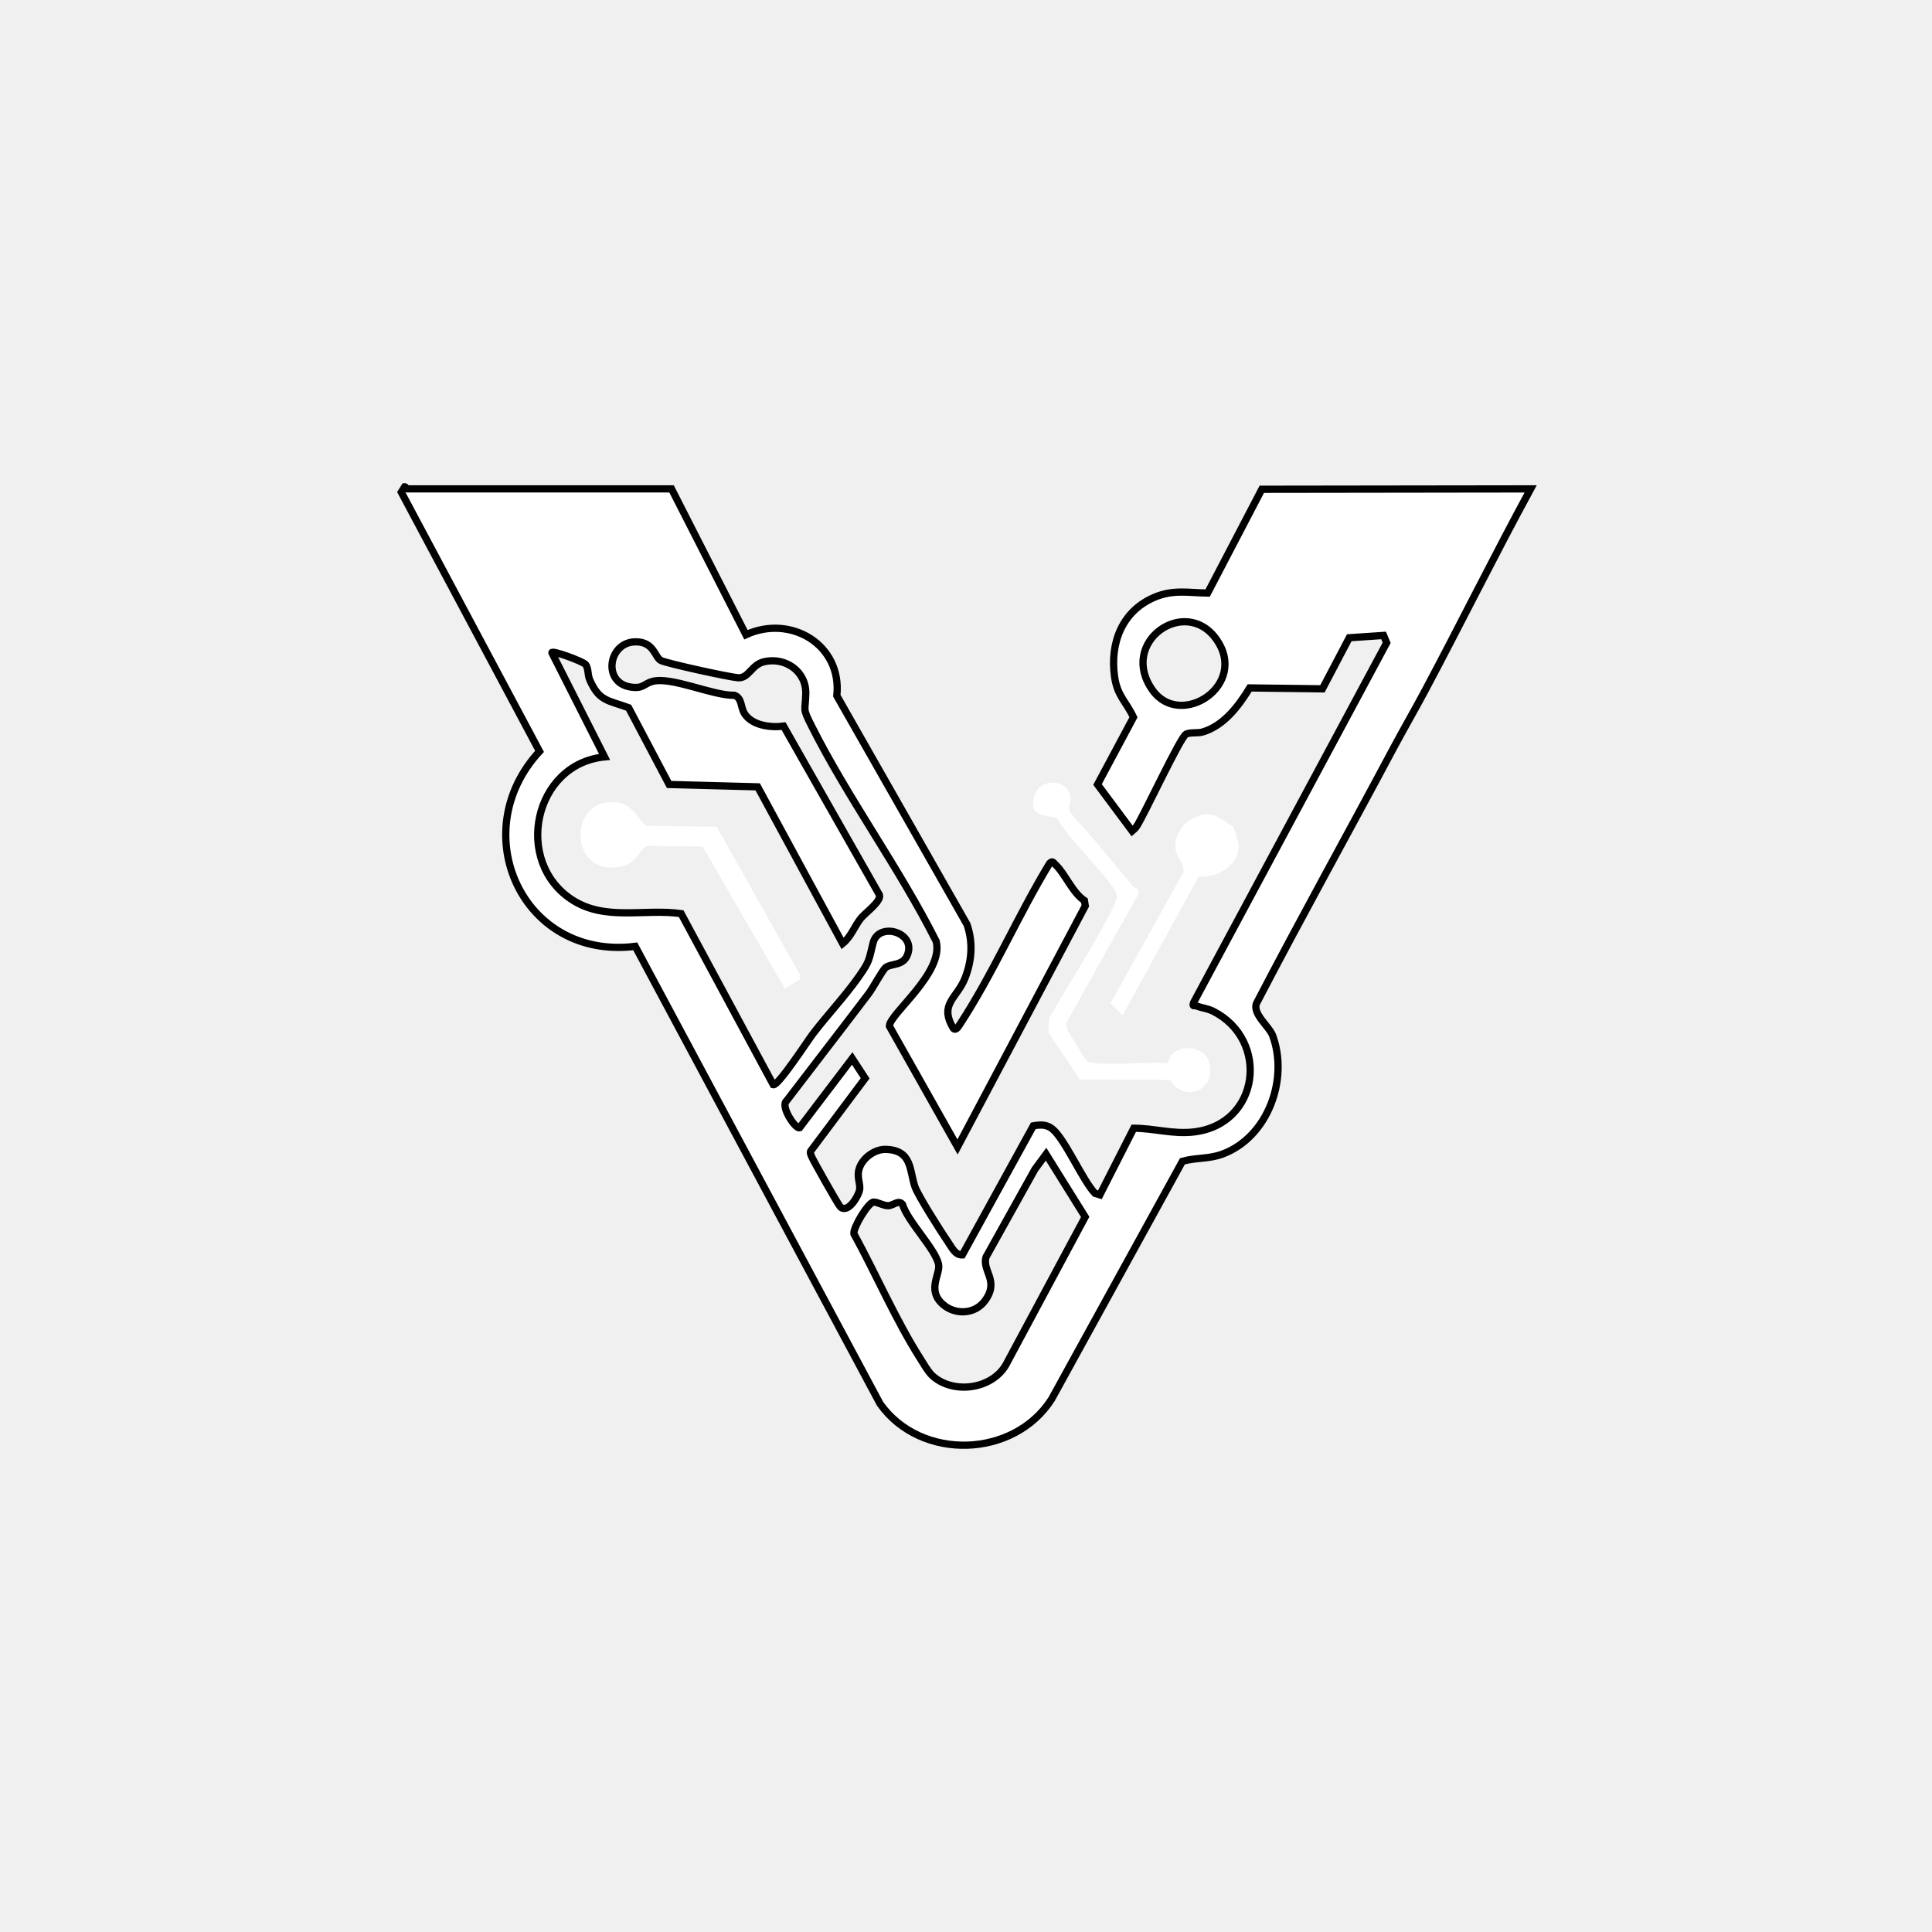
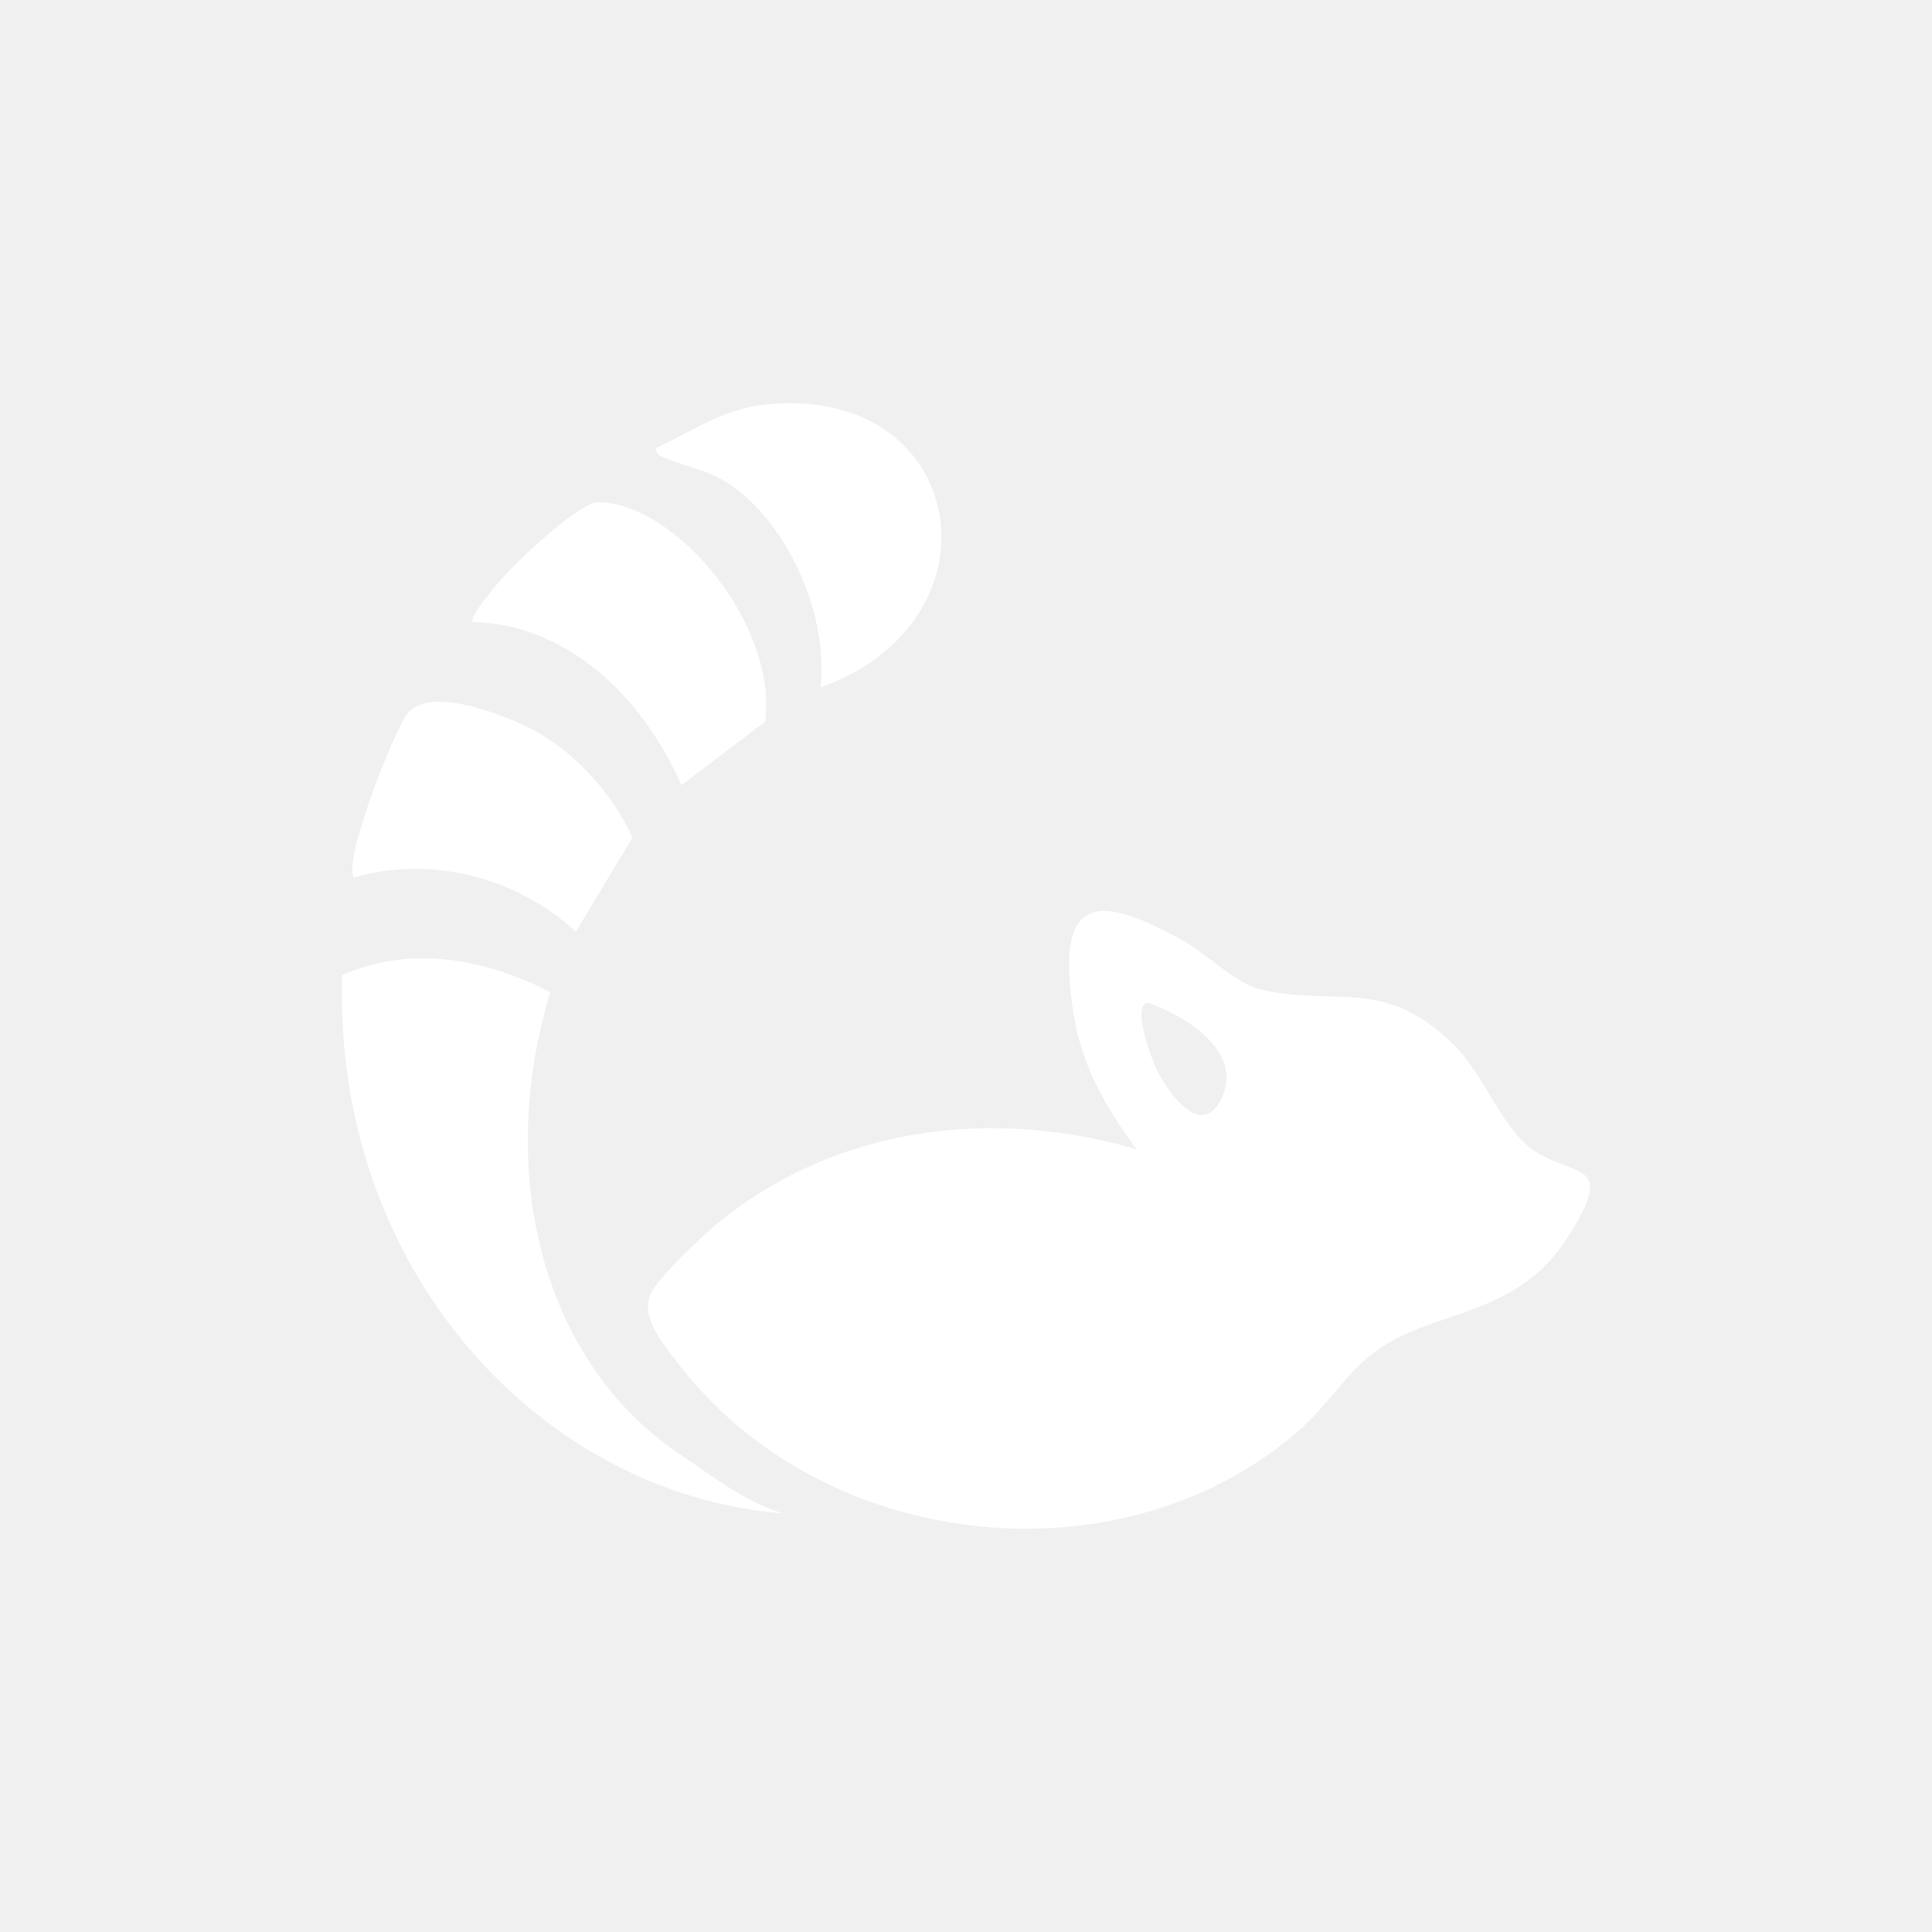
- <svg xmlns="http://www.w3.org/2000/svg" id="Layer_1" version="1.1" viewBox="0 0 1600 1600">
+ <svg xmlns="http://www.w3.org/2000/svg" id="Layer_1" version="1.1" viewBox="0 0 600 600">
  <defs>
    <style>
-       .st0, .st1 {
+       .st0 {
        fill: #fff;
-       }
- 
-       .st1 {
-         stroke: #000;
-         stroke-miterlimit: 10;
-         stroke-width: 6px;
      }
    </style>
  </defs>
-   <path class="st1" d="M556.15,404.87l61.6,120.79c37.04-17.06,79.78,8.27,75.27,50.52l107.83,189.45c5.02,14.77,4.07,29.52-1.5,43.97-6.64,17.23-21.51,21.4-10.36,41.22,2.06,3.66,4.39-.15,5.76-2.22,27.51-41.83,48.36-90.67,74.49-133.61,2.56-2.6,3.2-.39,4.89,1.15,7.91,7.25,13.82,22.95,23.96,29.69l.68,4.43-105.78,199.62-56.42-100.05c-.36-9.69,45.56-44.23,38.69-70.42-30.37-60.36-73.13-118.38-103.21-178.29-7.83-15.58-5.05-11.37-4.74-26.8.37-18.33-16.86-30.36-34.45-26.33-10.68,2.45-12.72,14.09-21.88,13.28-7.91-.7-56.97-11.45-63.33-14.12-5.54-2.33-5.73-16.28-22.17-15.59-21.54.9-26.66,33.57-3.51,37.37,10.72,1.76,11.12-2.65,18.27-4.6,15.76-4.3,49.85,11.86,67.94,11.48,6.53,2.3,4.94,9.81,8.48,15.3,6.31,9.78,21.58,11.62,32.26,10.24l79.44,139.86c1.46,5.44-11.94,14.82-15.59,19.46-5.3,6.74-8.01,15.2-14.92,20.75l-70.36-129.79-73.35-1.96-33.54-63.57c-17.08-6.3-24.45-5.16-32.26-23.24-1.73-4-.95-9.37-3.35-12.51-2.06-2.69-28.76-12.35-27.92-9.74l43.59,86.22c-58.71,5.82-75.8,87.06-26.44,118.6,27.31,17.45,59.42,6.91,89.88,11.2l76.3,141.72c4.15,1,28.15-36.03,32.75-42.06,12.12-15.87,26.74-31.33,38.18-47.62,9.07-12.92,8.16-13.55,11.72-27.8,4.49-17.95,36.44-8.85,28.25,10.43-3.68,8.66-13.53,6.51-17.78,9.95-2.81,2.28-10.58,16.94-14.09,21.58-22.48,29.68-45.36,59.11-67.93,88.73-5.61,4.35,6.97,23.26,10.64,22.46l43.63-57.45,10.71,16.44-45.14,60.31c-.65,1.64.27,2.89.74,4.34.74,2.29,22.06,40.1,23.79,41.76,6.16,5.91,14.83-8.34,15.95-13.81,1.09-5.34-2.64-10.45-.21-18,2.8-8.67,12.77-15.98,21.94-15.74,22.17.6,19.46,17.6,24.27,31.18,2.58,7.26,22.08,38.05,27.5,45.83,3,4.31,5.85,10.69,11.64,10.39l58.76-106.89c5.85-1.05,10.91-1.3,15.69,2.48,10.45,8.25,24.83,42.07,35.36,53.39l4.1,1.27,28.07-55.17c17.12.05,32.33,5.09,49.68,3.09,54.91-6.34,63.01-76.37,15.93-100.05-4.17-2.1-9.3-2.64-13.62-4.26-1.98-.74-3.66,1.04-2.46-2.82l159.9-297.99-2.55-6.08-28.42,1.93-22.22,42.29-60.25-.75c-8.96,14.71-21.23,31.17-38.73,36.42-4.7,1.41-9.97.01-13.98,1.87-4.59,2.13-34.33,66.21-40.77,76.16-1.04,1.61-2.36,2.86-3.81,4.08l-28.72-38.56,29.78-55.68c-6.36-13.41-13.44-17.66-15.69-33.79-3.82-27.43,6-54.07,33.06-65.57,15.57-6.62,28-3.7,44.04-3.5l44.87-85.96,222.64-.3c-29.99,55.11-57.84,111.5-87.36,166.86-8.42,15.79-18.12,32.54-26.84,48.9-37.4,70.19-76.16,139.79-112.84,210.29-3.49,8.77,10.57,19.13,13.32,26.54,13.53,36.43-4.04,84.13-41.14,98.16-11.72,4.43-22.09,2.86-33.53,6.11l-108.3,196.91c-31.26,49.06-108.28,51.47-142.06,3.96l-202.78-378.89c-93.26,11.61-141.49-94.28-79.27-161.47l-114.48-214.63,2.81-4.5c.77-.04,1.45,1.75,1.98,1.75h219ZM1006.93,528.86c-25.92-35.49-80.97,3.18-52.29,42.9,23.39,32.4,80.16-4.74,52.29-42.9ZM780.7,1080.08c-13.4-11.99-1.69-24.99-3.43-33.12-2.75-12.77-25.56-35.34-29.88-49.58-3.29-4.02-7.63,1.05-11.84,1.14-3.99.09-8.58-3.09-12.1-2.99-4.35.13-16.94,20.97-16.31,26.19,18.28,33.31,34.8,71.75,55.12,103.57,2.67,4.19,6.38,10.78,9.84,13.95,17.09,15.65,48.97,11.44,60.83-8.72l65.77-122.71-32.39-51.97-9.25,12.53-40.45,72.63c-3.51,11.62,11.48,19.74-1.1,36.44-8.42,11.18-24.7,11.68-34.8,2.64Z" />
-   <path class="st0" d="M907.78,697.35c9.88,12.19,20.48,23.92,30.15,36.34,2,2.57,5.77.91,4.69,6.91l-58.41,104.42c-1.69,2.71-1.11,4.99-.24,7.81.47,1.54,14.87,24.72,15.99,25.74,5.85,5.29,55.74-.02,67.18,2.07,2.6-16.71,28.91-16.36,33.82-2.01,8.08,23.59-20.31,35.88-32,15.72l-74.58-.28-26.23-39.21.69-11.44c14.87-26.93,32.45-52.87,46.81-80.03,2.83-5.35,9.92-17.47,9.19-22.48-1.31-8.94-43.45-49.7-48.64-62.51-5.7-4.62-23.27.54-20.45-16.36,2.92-17.53,26.26-18.33,30.6-3.52,1.48,5.04-2.58,8.68-.27,13.85.69,1.55,18.35,20.86,21.71,24.99Z" />
-   <path class="st0" d="M593.49,684.64l68.91,122.47-.07,4.09-12.25,7.71-68.13-117.79-46.24-.58c-4.7,1.44-8.35,13.7-19.14,16.53-46.49,12.21-47.23-58.62-5.15-52.46,14.3,2.09,18.91,17.68,24.29,19.33l57.78.7Z" />
-   <path class="st0" d="M1021.31,684.88c.83,1.13,4.37,12.75,4.45,14.46.81,17.64-17.44,27.39-33.28,26.91l-62.73,114.58-10.09-9.95,60.31-108.39c1.47-7.43-5.79-11.82-6.52-20.02-1.49-16.71,16.71-31.96,32.66-27.17,1.27.38,14.66,8.86,15.2,9.59Z" />
+   <path class="st0" d="M352.96,356.91c-9.15-12.7-16.77-24.87-19.51-41.8-6.44-39.76,9.33-36.48,33.71-23.15,7.35,4.02,16.45,13.39,24.11,15.26,23.14,5.66,38.71-4.35,60.53,17.59,9.86,9.91,14.86,26.91,25.93,33.35,12.7,7.37,23.56,3.12,9.44,25.62-17.3,27.58-44.89,21.74-63.81,39.01-6.46,5.9-12.22,14.57-19.35,20.91-54.33,48.31-148.15,39.46-193.94-20.93-4.14-5.45-11.47-14.01-7.88-21.21,2.58-5.17,15.67-17.52,20.37-21.4,37.58-31.01,86.7-36.03,130.39-23.26ZM356.5,311.41c-5.11.49.91,16.66,2.11,19.4,3.55,8.12,14.19,23.1,20.53,10.76,7.98-15.53-12.83-26.86-22.64-30.17Z" />
+   <path class="st0" d="M170.89,308.14c-17.28,57.04-2.09,116.04,41.55,144.38,7.26,4.71,19.26,14.45,31.06,17.48-74.64-5.56-140.18-74.94-137.22-167.16,20.96-9.38,44.41-5.19,64.62,5.3Z" />
+   <path class="st0" d="M146.85,193.18c-1.68-1.69,9.82-14.46,11.35-16.05,4.96-5.18,22.13-21.24,27.65-21.17,24.1.29,55.77,38.17,51.75,68.19l-25.98,19.66c-12.84-29.04-36.53-49.94-64.76-50.63Z" />
+   <path class="st0" d="M254.88,213.44c2.37-23.98-11.1-51.73-28.52-63.19-6.7-4.41-12.51-4.96-19.05-7.76-1.52-.65-3.4-.79-3.61-3.29,11.17-5.33,21.05-12.13,33.43-13.5,63.51-7.02,75.98,67.02,17.75,87.74Z" />
+   <path class="st0" d="M109.89,272.52c-3.34-5.59,12.12-44.44,16.38-50.58,6.8-9.79,33.04.88,41.7,6.07,11.33,6.78,22.52,18.79,28.42,32.15l-17.55,29.16c-19.21-17.48-45.56-23.53-68.95-16.79Z" />
</svg>
